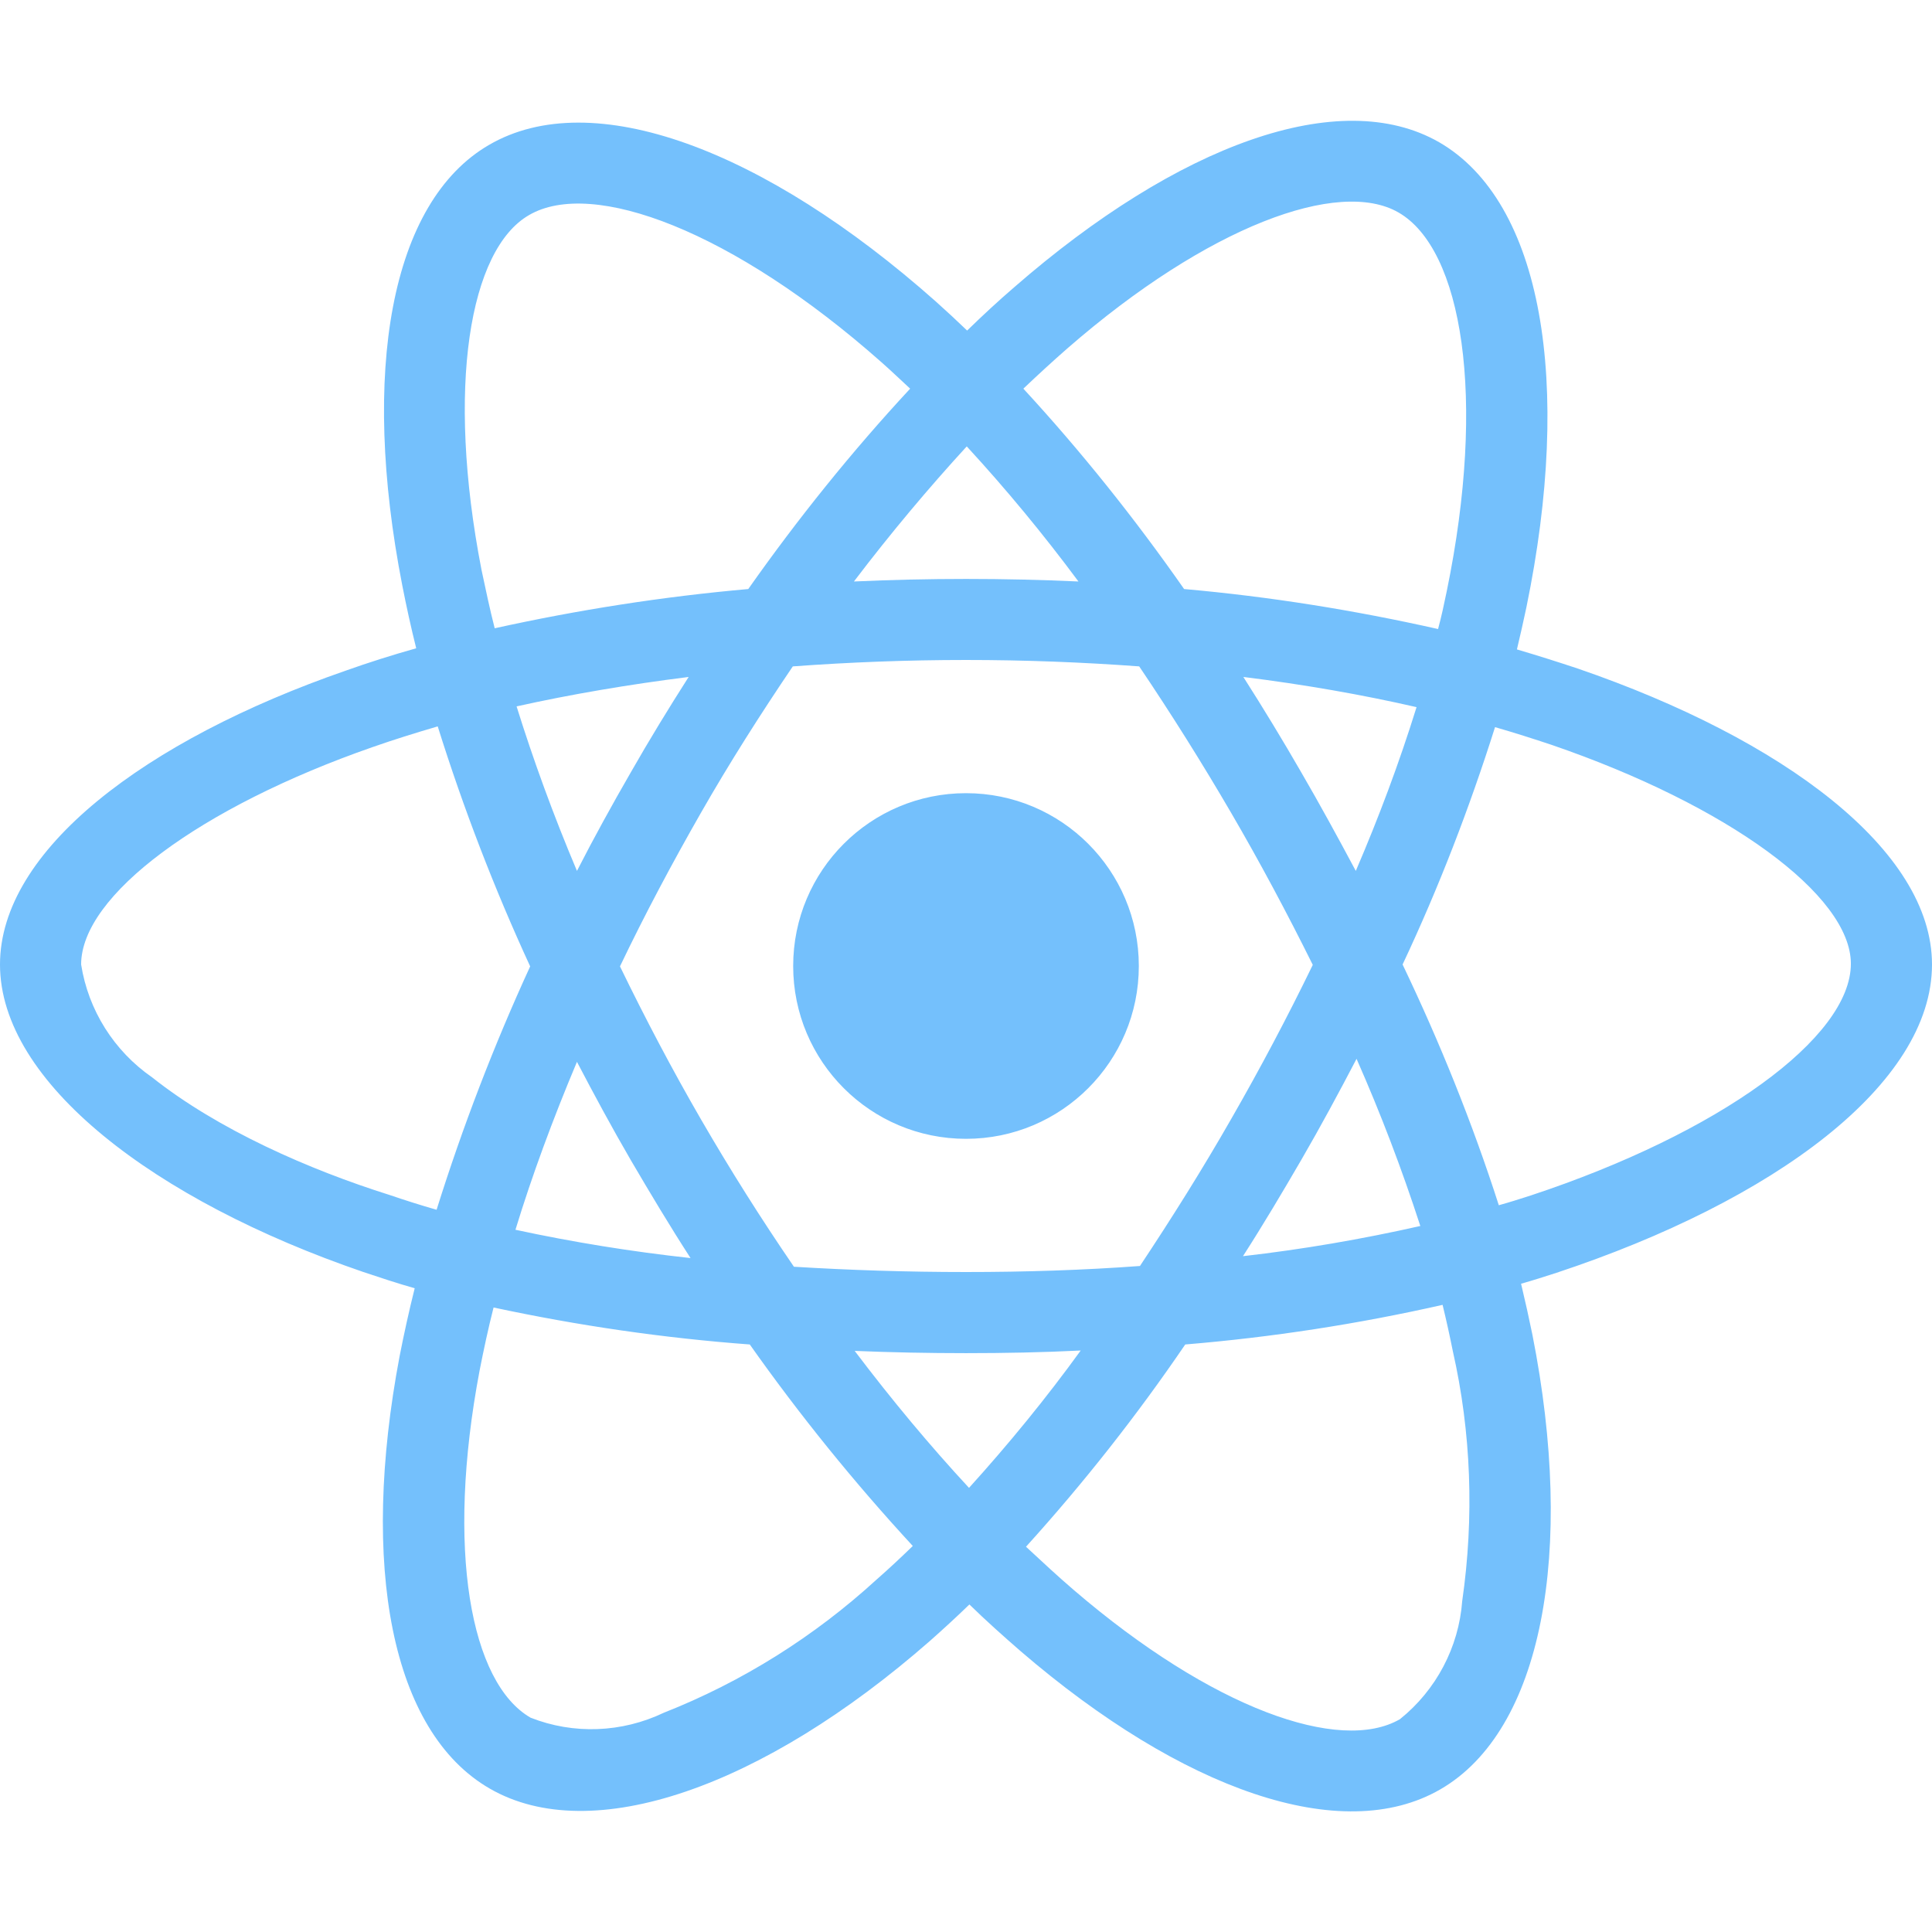
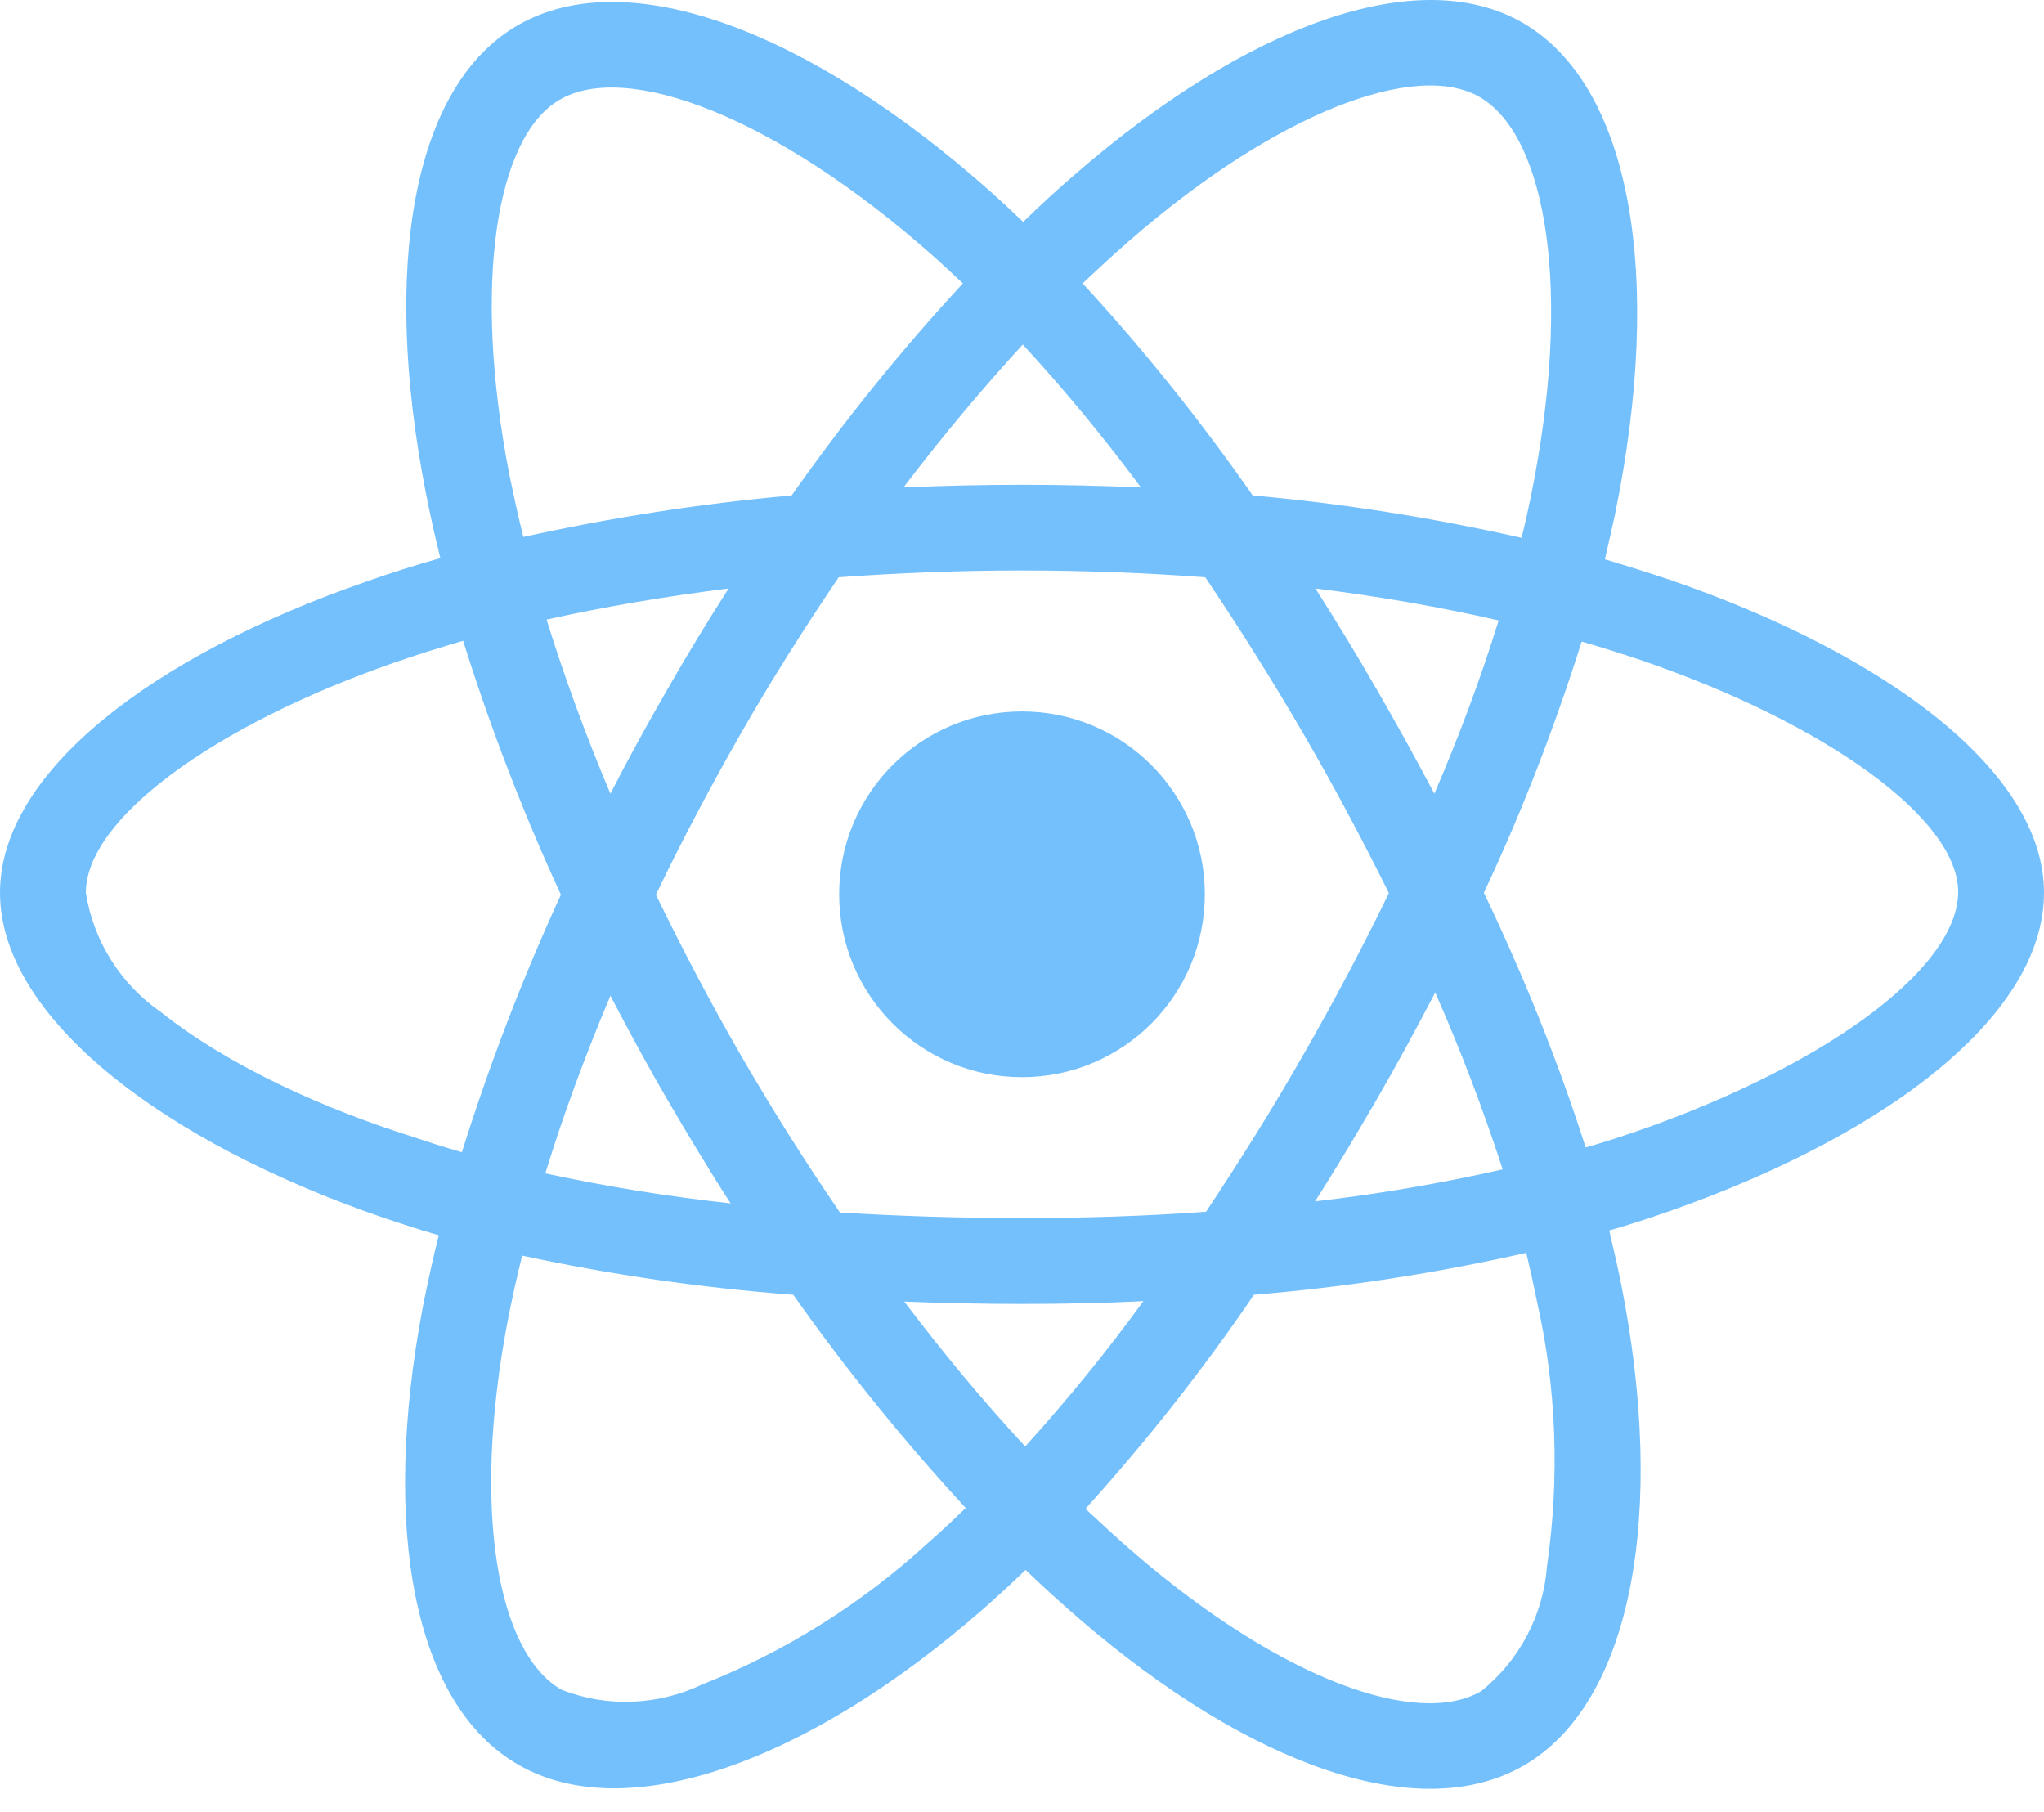
- <svg xmlns="http://www.w3.org/2000/svg" viewBox="0 0 512 512">
-   <path fill="#74C0FC" d="M418.2 177.2c-5.4-1.8-10.8-3.5-16.2-5.1 .9-3.7 1.7-7.4 2.5-11.1 12.3-59.6 4.2-107.5-23.1-123.3-26.3-15.1-69.2 .6-112.6 38.4-4.3 3.7-8.5 7.6-12.5 11.5-2.7-2.6-5.5-5.2-8.3-7.7-45.5-40.4-91.1-57.4-118.4-41.5-26.2 15.2-34 60.3-23 116.7 1.1 5.6 2.3 11.1 3.7 16.7-6.4 1.8-12.7 3.8-18.6 5.9C38.3 196.2 0 225.4 0 255.6c0 31.2 40.8 62.5 96.3 81.5 4.5 1.5 9 3 13.6 4.3-1.5 6-2.8 11.9-4 18-10.5 55.5-2.3 99.5 23.9 114.6 27 15.6 72.4-.4 116.6-39.1 3.5-3.1 7-6.3 10.5-9.7 4.4 4.3 9 8.4 13.6 12.4 42.8 36.8 85.1 51.7 111.2 36.6 27-15.6 35.8-62.9 24.4-120.5-.9-4.4-1.9-8.9-3-13.5 3.2-.9 6.3-1.9 9.4-2.9 57.7-19.1 99.5-50 99.5-81.7 0-30.3-39.4-59.7-93.8-78.4zM282.9 92.3c37.2-32.4 71.9-45.1 87.7-36 16.9 9.7 23.4 48.9 12.8 100.4-.7 3.4-1.4 6.7-2.3 10-22.2-5-44.7-8.6-67.3-10.6-13-18.6-27.2-36.4-42.6-53.1 3.9-3.7 7.7-7.2 11.7-10.7zM167.2 307.5c5.1 8.7 10.3 17.4 15.8 25.9-15.6-1.7-31.1-4.2-46.4-7.5 4.4-14.4 9.9-29.3 16.3-44.5 4.6 8.8 9.3 17.5 14.3 26.1zm-30.3-120.3c14.4-3.2 29.7-5.8 45.6-7.8-5.3 8.3-10.5 16.8-15.4 25.4-4.9 8.5-9.7 17.2-14.2 26-6.3-14.9-11.6-29.5-16-43.6zm27.4 68.9c6.6-13.8 13.8-27.3 21.4-40.6s15.8-26.2 24.4-38.9c15-1.1 30.3-1.7 45.9-1.7s31 .6 45.9 1.7c8.5 12.6 16.6 25.5 24.3 38.7s14.9 26.7 21.7 40.4c-6.7 13.8-13.9 27.4-21.6 40.8-7.6 13.3-15.7 26.2-24.2 39-14.9 1.1-30.4 1.6-46.1 1.6s-30.9-.5-45.6-1.4c-8.7-12.7-16.9-25.7-24.6-39s-14.8-26.8-21.5-40.6zm180.6 51.2c5.1-8.8 9.9-17.7 14.6-26.7 6.4 14.5 12 29.2 16.9 44.3-15.5 3.5-31.2 6.2-47 8 5.4-8.4 10.5-17 15.5-25.6zm14.4-76.5c-4.7-8.8-9.5-17.6-14.5-26.2-4.9-8.5-10-16.9-15.3-25.2 16.1 2 31.5 4.7 45.9 8-4.6 14.8-10 29.2-16.1 43.4zM256.2 118.3c10.5 11.4 20.4 23.4 29.6 35.8-19.8-.9-39.7-.9-59.5 0 9.8-12.9 19.9-24.9 29.9-35.8zM140.2 57c16.8-9.8 54.1 4.2 93.4 39 2.5 2.2 5 4.6 7.6 7-15.5 16.7-29.8 34.5-42.9 53.1-22.6 2-45 5.5-67.2 10.4-1.3-5.1-2.4-10.3-3.5-15.5-9.4-48.4-3.2-84.9 12.6-94zm-24.5 263.6c-4.2-1.2-8.3-2.5-12.4-3.9-21.3-6.7-45.5-17.3-63-31.2-10.1-7-16.9-17.8-18.8-29.9 0-18.3 31.6-41.7 77.2-57.6 5.7-2 11.5-3.8 17.3-5.5 6.8 21.7 15 43 24.5 63.6-9.6 20.9-17.9 42.5-24.8 64.5zm116.6 98c-16.5 15.1-35.6 27.1-56.4 35.3-11.1 5.3-23.9 5.8-35.3 1.3-15.9-9.2-22.5-44.5-13.5-92 1.1-5.6 2.3-11.2 3.7-16.7 22.4 4.8 45 8.1 67.9 9.8 13.2 18.7 27.7 36.6 43.2 53.4-3.2 3.1-6.4 6.1-9.6 8.9zm24.5-24.3c-10.2-11-20.4-23.2-30.3-36.3 9.6 .4 19.5 .6 29.5 .6 10.3 0 20.4-.2 30.4-.7-9.2 12.7-19.1 24.8-29.6 36.4zm130.7 30c-.9 12.2-6.9 23.6-16.5 31.3-15.9 9.2-49.8-2.8-86.4-34.2-4.2-3.6-8.4-7.5-12.7-11.5 15.3-16.9 29.4-34.8 42.2-53.6 22.9-1.9 45.7-5.4 68.2-10.5 1 4.1 1.9 8.2 2.7 12.2 4.9 21.6 5.7 44.1 2.5 66.3zm18.2-107.5c-2.8 .9-5.6 1.8-8.5 2.6-7-21.8-15.6-43.1-25.5-63.8 9.6-20.4 17.7-41.4 24.5-62.9 5.2 1.5 10.2 3.1 15 4.7 46.6 16 79.3 39.8 79.3 58 0 19.6-34.9 44.9-84.8 61.4zm-149.7-15c25.3 0 45.8-20.5 45.8-45.8s-20.5-45.8-45.8-45.8c-25.3 0-45.8 20.5-45.8 45.8s20.5 45.8 45.8 45.8z" />
+ <svg xmlns="http://www.w3.org/2000/svg" width="44" height="39" viewBox="0 0 44 39" fill="none">
+   <path d="M35.939 12.477C35.475 12.322 35.011 12.176 34.547 12.039C34.624 11.721 34.693 11.403 34.762 11.085C35.819 5.963 35.123 1.847 32.777 0.489C30.516 -0.809 26.83 0.54 23.1 3.789C22.73 4.107 22.369 4.442 22.026 4.777C21.794 4.554 21.553 4.33 21.312 4.115C17.402 0.643 13.484 -0.817 11.137 0.549C8.886 1.855 8.216 5.731 9.161 10.578C9.255 11.059 9.359 11.532 9.479 12.013C8.929 12.168 8.387 12.339 7.88 12.52C3.291 14.11 0 16.619 0 19.215C0 21.896 3.506 24.586 8.276 26.218C8.662 26.347 9.049 26.476 9.445 26.588C9.316 27.104 9.204 27.611 9.101 28.135C8.198 32.904 8.903 36.686 11.155 37.983C13.475 39.324 17.377 37.949 21.175 34.623C21.476 34.357 21.777 34.082 22.077 33.79C22.456 34.159 22.851 34.511 23.246 34.855C26.924 38.018 30.559 39.298 32.802 38.001C35.123 36.66 35.879 32.595 34.899 27.645C34.822 27.267 34.736 26.88 34.641 26.485C34.916 26.407 35.183 26.322 35.449 26.236C40.408 24.594 44 21.939 44 19.215C44 16.611 40.614 14.084 35.939 12.477ZM24.312 5.181C27.509 2.397 30.491 1.305 31.848 2.087C33.301 2.921 33.859 6.29 32.948 10.715C32.888 11.008 32.828 11.291 32.751 11.575C30.843 11.145 28.909 10.836 26.967 10.664C25.85 9.065 24.63 7.536 23.306 6.1C23.641 5.783 23.968 5.482 24.312 5.181ZM14.369 23.675C14.807 24.422 15.254 25.17 15.727 25.901C14.386 25.754 13.054 25.54 11.739 25.256C12.117 24.018 12.59 22.738 13.14 21.432C13.535 22.188 13.939 22.936 14.369 23.675ZM11.765 13.336C13.002 13.061 14.317 12.838 15.684 12.666C15.228 13.379 14.781 14.11 14.36 14.849C13.939 15.579 13.527 16.327 13.14 17.083C12.598 15.803 12.143 14.548 11.765 13.336ZM14.12 19.258C14.687 18.072 15.306 16.911 15.959 15.768C16.612 14.626 17.316 13.517 18.055 12.425C19.345 12.331 20.659 12.279 22 12.279C23.341 12.279 24.664 12.331 25.945 12.425C26.675 13.508 27.371 14.617 28.033 15.751C28.695 16.886 29.313 18.046 29.898 19.223C29.322 20.409 28.703 21.578 28.041 22.729C27.388 23.872 26.692 24.981 25.962 26.081C24.681 26.175 23.349 26.218 22 26.218C20.651 26.218 19.345 26.175 18.081 26.098C17.334 25.007 16.629 23.89 15.967 22.747C15.306 21.604 14.695 20.444 14.12 19.258ZM29.64 23.657C30.078 22.901 30.491 22.136 30.895 21.363C31.445 22.609 31.926 23.872 32.347 25.17C31.015 25.471 29.666 25.703 28.308 25.858C28.772 25.136 29.21 24.397 29.64 23.657ZM30.877 17.083C30.473 16.327 30.061 15.571 29.631 14.832C29.21 14.101 28.772 13.379 28.316 12.666C29.7 12.838 31.023 13.07 32.261 13.354C31.866 14.626 31.402 15.863 30.877 17.083ZM22.017 7.415C22.919 8.395 23.77 9.426 24.561 10.492C22.859 10.415 21.149 10.415 19.448 10.492C20.29 9.383 21.158 8.352 22.017 7.415ZM12.048 2.147C13.492 1.305 16.698 2.508 20.075 5.499C20.29 5.688 20.505 5.894 20.728 6.1C19.396 7.536 18.167 9.065 17.041 10.664C15.099 10.836 13.174 11.136 11.266 11.557C11.155 11.119 11.06 10.672 10.966 10.226C10.158 6.066 10.691 2.929 12.048 2.147ZM9.943 24.8C9.582 24.697 9.23 24.586 8.877 24.465C7.047 23.89 4.967 22.979 3.463 21.784C2.595 21.183 2.011 20.254 1.848 19.215C1.848 17.642 4.563 15.631 8.482 14.264C8.972 14.093 9.47 13.938 9.969 13.792C10.553 15.657 11.258 17.487 12.074 19.258C11.249 21.054 10.536 22.91 9.943 24.8ZM19.963 33.222C18.545 34.52 16.904 35.551 15.116 36.256C14.162 36.711 13.062 36.754 12.083 36.368C10.716 35.577 10.149 32.544 10.923 28.461C11.017 27.98 11.12 27.499 11.241 27.026C13.166 27.439 15.108 27.722 17.076 27.869C18.21 29.476 19.456 31.014 20.788 32.458C20.513 32.724 20.238 32.982 19.963 33.222ZM22.069 31.134C21.192 30.189 20.316 29.14 19.465 28.015C20.29 28.049 21.141 28.066 22 28.066C22.885 28.066 23.753 28.049 24.613 28.006C23.822 29.097 22.971 30.137 22.069 31.134ZM33.301 33.712C33.223 34.761 32.708 35.74 31.883 36.402C30.516 37.193 27.603 36.161 24.458 33.463C24.097 33.154 23.736 32.819 23.366 32.475C24.681 31.022 25.893 29.484 26.993 27.869C28.961 27.705 30.92 27.404 32.854 26.966C32.94 27.319 33.017 27.671 33.086 28.015C33.507 29.871 33.576 31.804 33.301 33.712ZM34.865 24.474C34.624 24.551 34.384 24.629 34.134 24.697C33.533 22.824 32.794 20.994 31.943 19.215C32.768 17.461 33.464 15.657 34.048 13.809C34.495 13.938 34.925 14.075 35.337 14.213C39.342 15.588 42.152 17.633 42.152 19.197C42.152 20.882 39.153 23.056 34.865 24.474ZM22 23.185C24.174 23.185 25.936 21.423 25.936 19.249C25.936 17.075 24.174 15.313 22 15.313C19.826 15.313 18.064 17.075 18.064 19.249C18.064 21.423 19.826 23.185 22 23.185Z" fill="#74C0FC" />
</svg>
